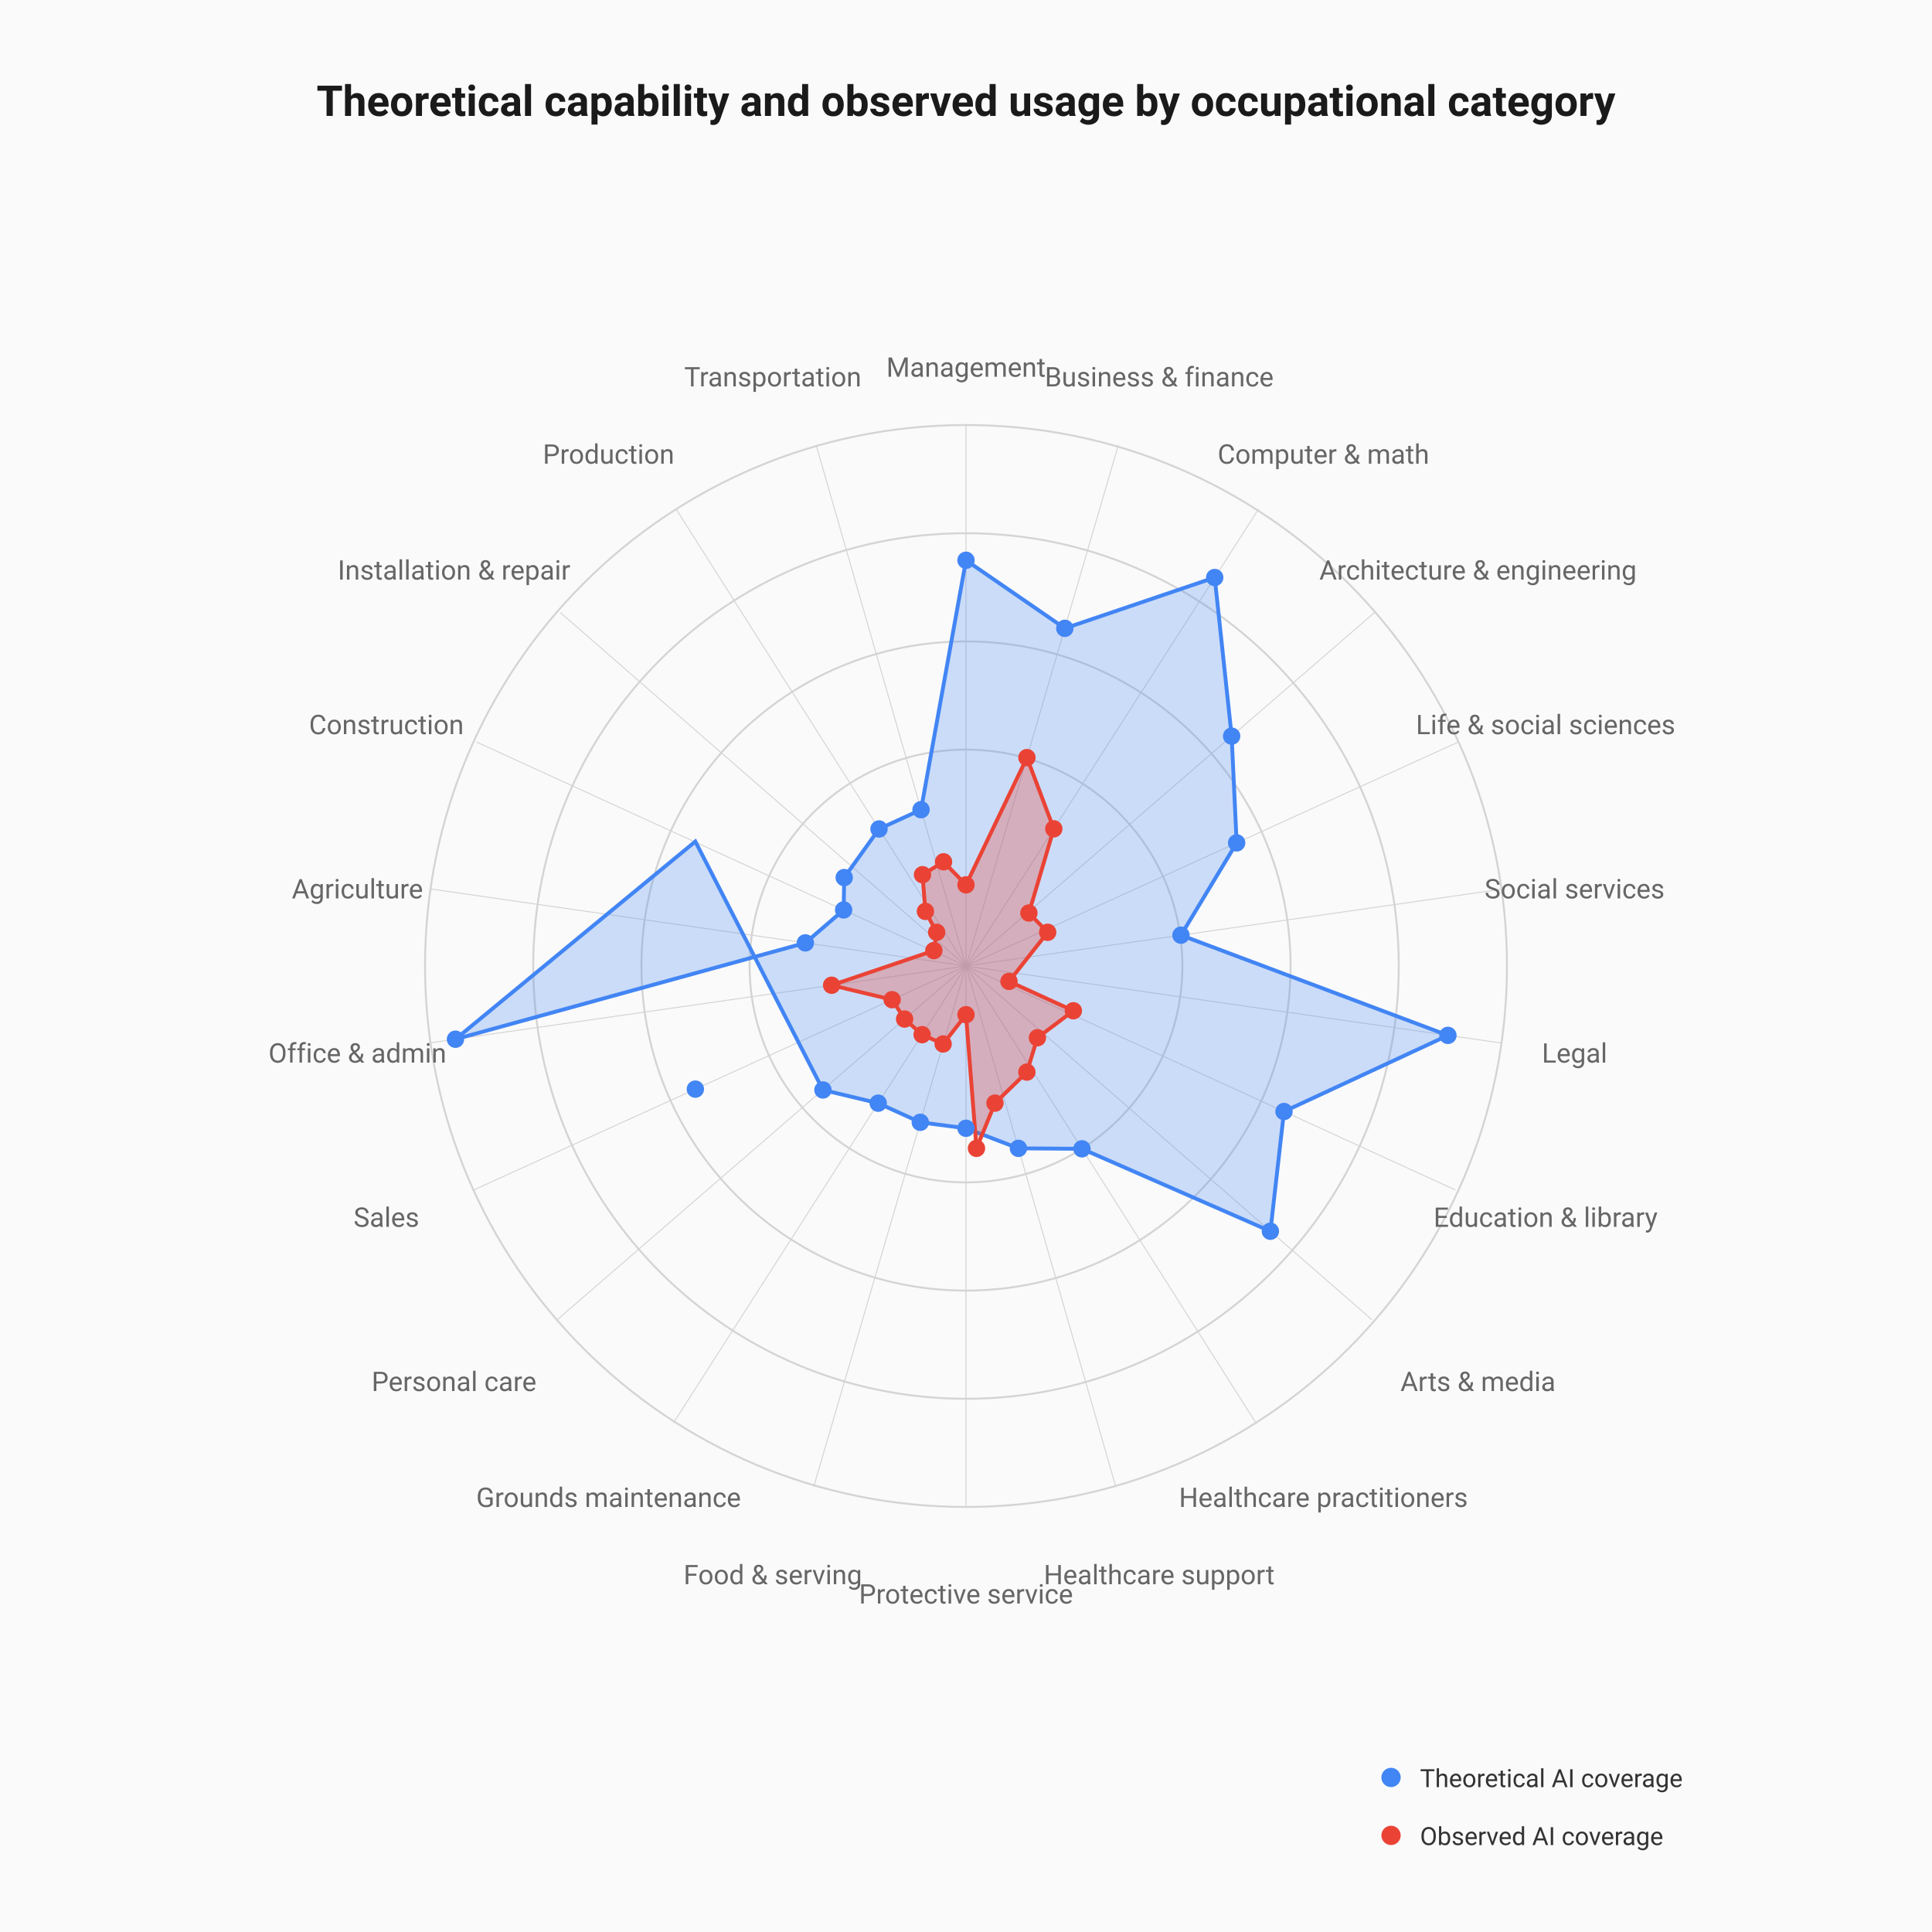
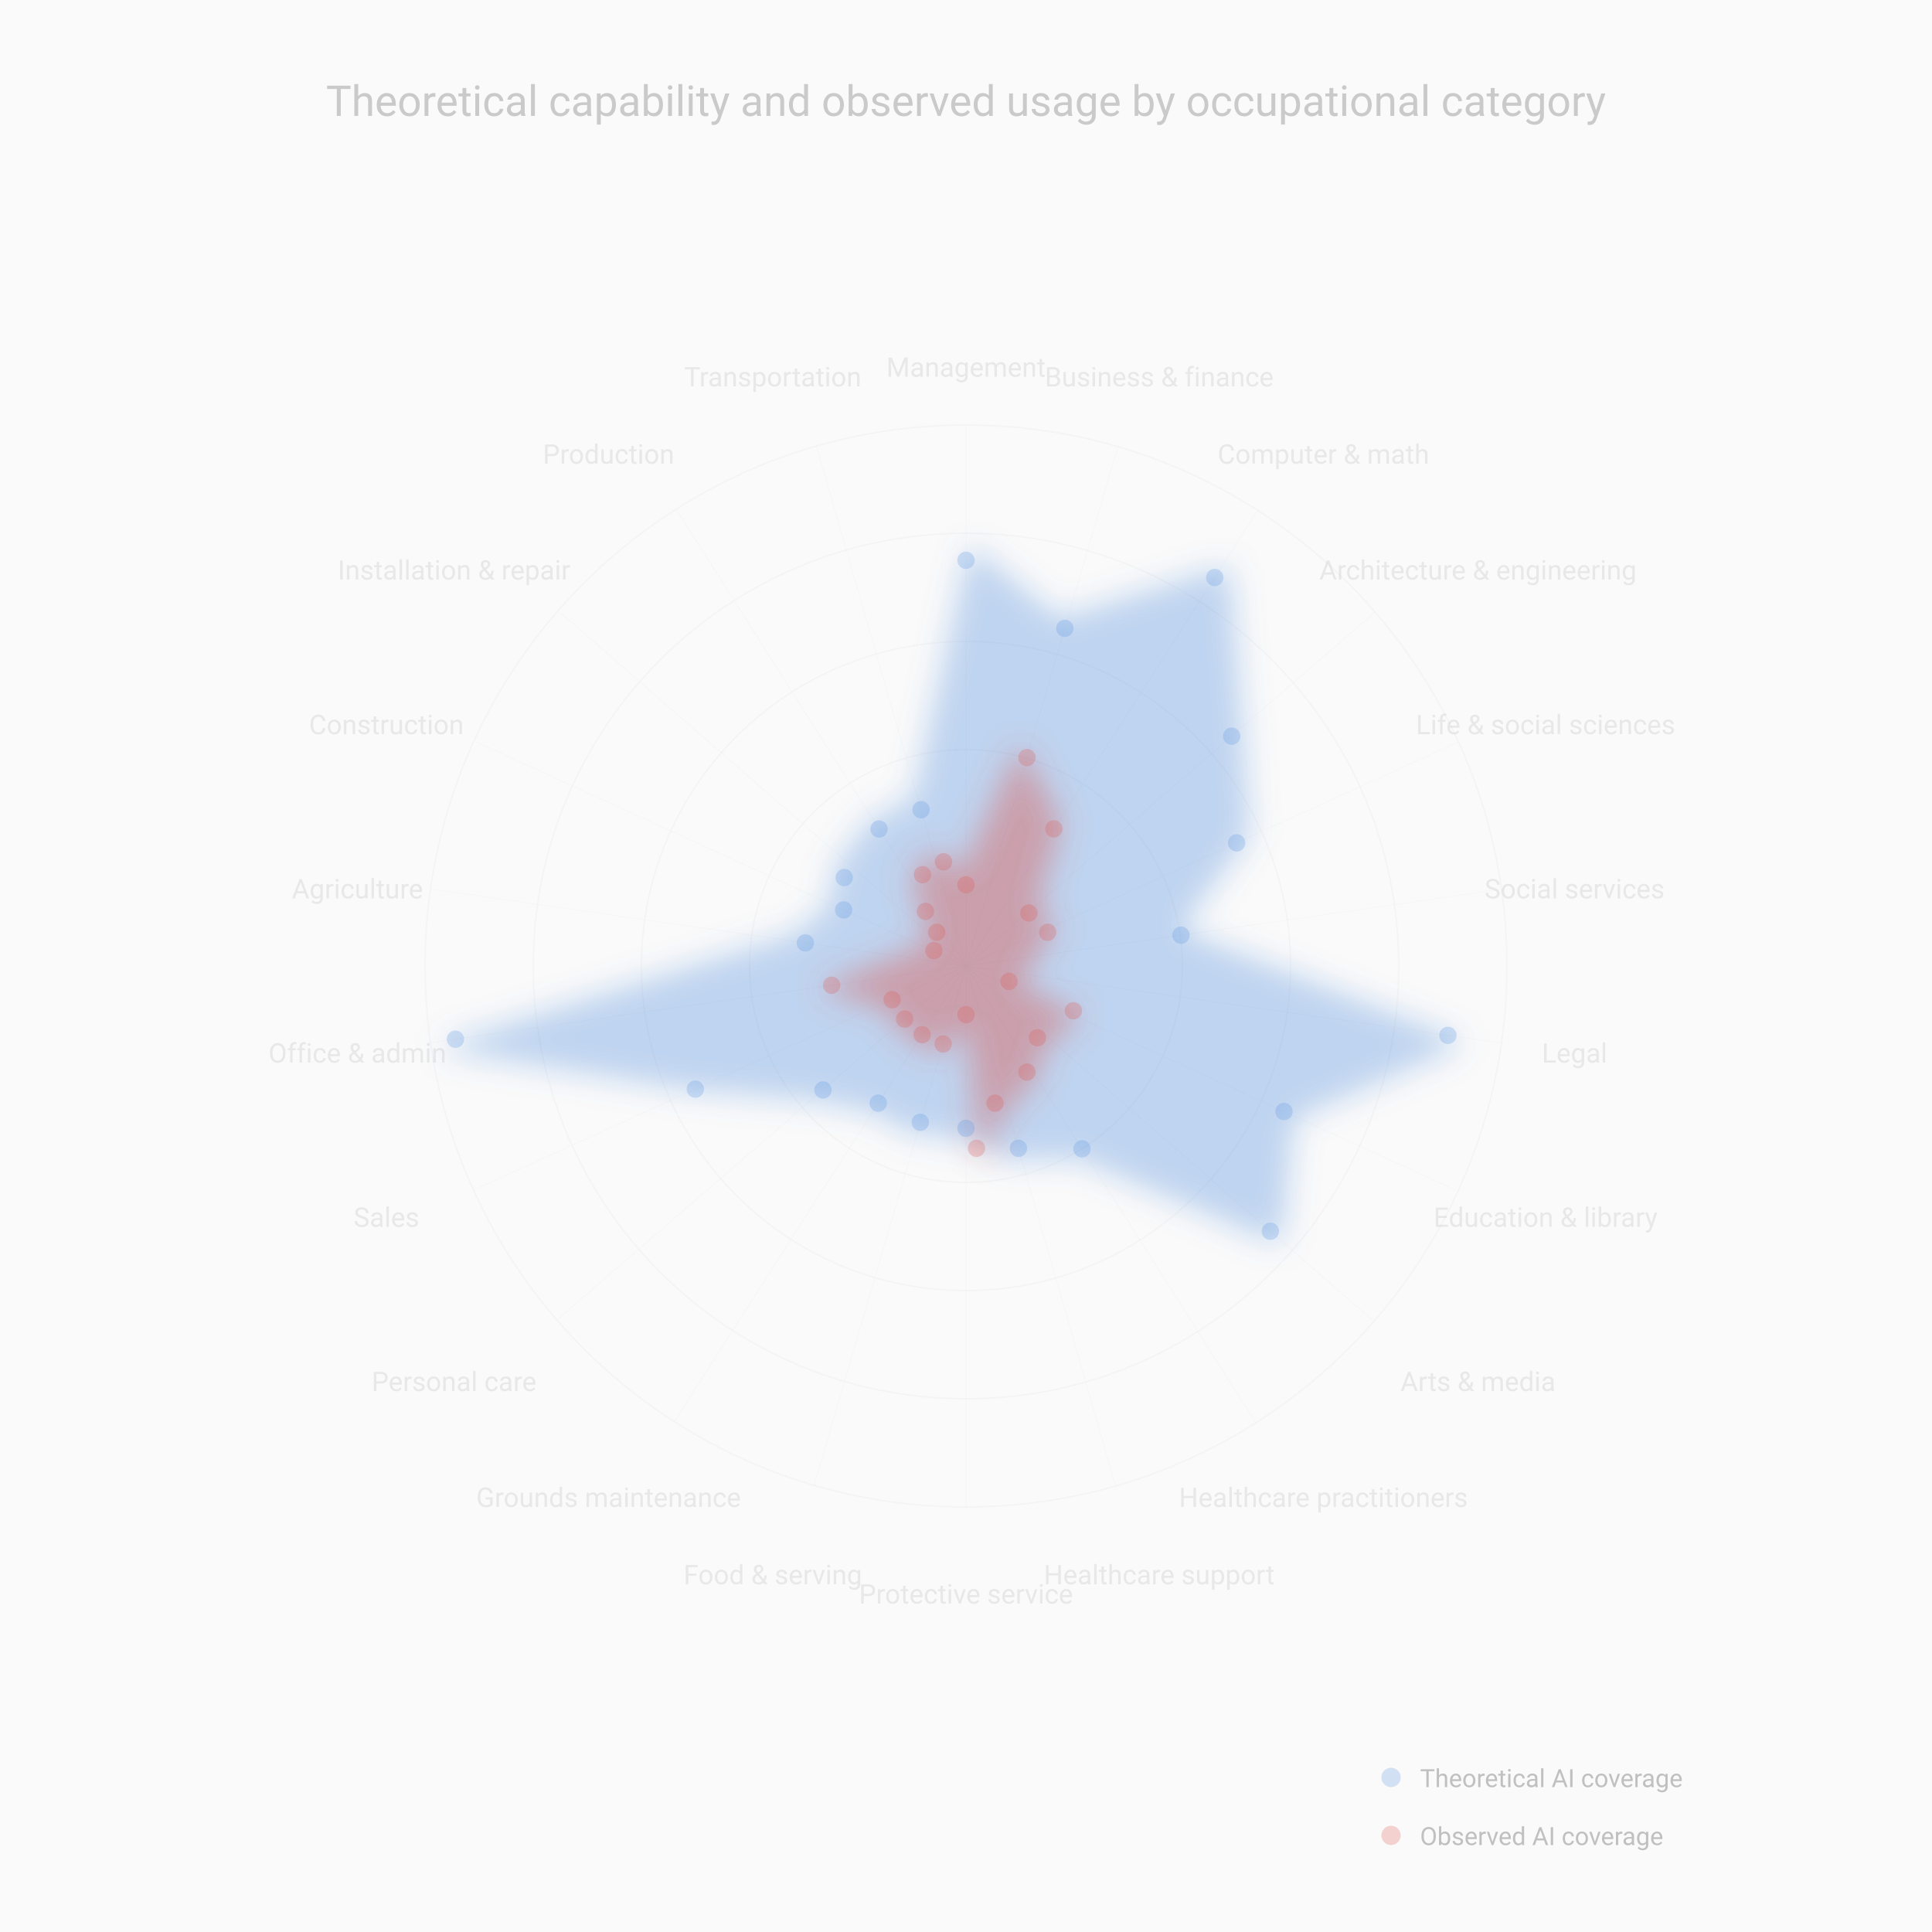
<svg xmlns="http://www.w3.org/2000/svg" viewBox="0 0 1000 1000" width="1000" height="1000">
  <defs>
+     <filter id="blur-soft">
+       <feGaussianBlur in="SourceGraphic" stdDeviation="8" />
+     </filter>
+     <filter id="blur-edge">
+       <feGaussianBlur in="SourceGraphic" stdDeviation="3" />
+     </filter>
    <style>
      .title { 
        font-family: -apple-system, BlinkMacSystemFont, 'Segoe UI', Roboto, 'Helvetica Neue', Arial, sans-serif;
        font-size: 22px;
-         font-weight: 600;
-         fill: #1a1a1a;
+         font-weight: 400;
+         fill: #999999;
+         opacity: 0.5;
      }
      .axis-label { 
        font-family: -apple-system, BlinkMacSystemFont, 'Segoe UI', Roboto, 'Helvetica Neue', Arial, sans-serif;
        font-size: 14px;
-         fill: #666666;
+         fill: #cccccc;
        text-anchor: middle;
+         opacity: 0.4;
      }
      .legend-text { 
        font-family: -apple-system, BlinkMacSystemFont, 'Segoe UI', Roboto, 'Helvetica Neue', Arial, sans-serif;
        font-size: 13px;
-         fill: #333333;
+         fill: #999999;
+         opacity: 0.6;
      }
      .grid-circle {
        fill: none;
-         stroke: #d4d4d4;
-         stroke-width: 1;
+         stroke: #e8e8e8;
+         stroke-width: 0.8;
+         opacity: 0.3;
      }
      .axis-line {
-         stroke: #d4d4d4;
-         stroke-width: 0.5;
+         stroke: #e8e8e8;
+         stroke-width: 0.4;
+         opacity: 0.25;
      }
      .theoretical-fill {
-         fill: rgba(66, 133, 244, 0.25);
-         stroke: rgb(66, 133, 244);
-         stroke-width: 2;
+         fill: rgba(80, 140, 220, 0.35);
+         stroke: rgba(80, 140, 220, 0.5);
+         stroke-width: 1.5;
+         filter: url(#blur-soft);
      }
      .observed-fill {
-         fill: rgba(234, 67, 53, 0.3);
-         stroke: rgb(234, 67, 53);
-         stroke-width: 2;
+         fill: rgba(220, 80, 70, 0.4);
+         stroke: rgba(220, 80, 70, 0.5);
+         stroke-width: 1.5;
+         filter: url(#blur-soft);
      }
      .theoretical-dot {
-         fill: rgb(66, 133, 244);
+         fill: rgba(80, 140, 220, 0.6);
+         opacity: 0.4;
      }
      .observed-dot {
-         fill: rgb(234, 67, 53);
+         fill: rgba(220, 80, 70, 0.6);
+         opacity: 0.4;
      }
    </style>
  </defs>
  <rect width="1000" height="1000" fill="#fafafa" />
  <text x="500" y="60" class="title" text-anchor="middle">
    Theoretical capability and observed usage by occupational category
  </text>
  <g transform="translate(500, 500)">
    <circle cx="0" cy="0" r="112" class="grid-circle" />
    <circle cx="0" cy="0" r="168" class="grid-circle" />
    <circle cx="0" cy="0" r="224" class="grid-circle" />
    <circle cx="0" cy="0" r="280" class="grid-circle" />
    <line x1="0" y1="0" x2="0" y2="-280" class="axis-line" />
    <line x1="0" y1="0" x2="78.86" y2="-269.67" class="axis-line" />
    <line x1="0" y1="0" x2="151.45" y2="-236.56" class="axis-line" />
    <line x1="0" y1="0" x2="211.54" y2="-183.04" class="axis-line" />
    <line x1="0" y1="0" x2="254.71" y2="-115.88" class="axis-line" />
    <line x1="0" y1="0" x2="278.17" y2="-39.88" class="axis-line" />
    <line x1="0" y1="0" x2="277.16" y2="39.88" class="axis-line" />
    <line x1="0" y1="0" x2="253.22" y2="115.88" class="axis-line" />
    <line x1="0" y1="0" x2="210.07" y2="183.04" class="axis-line" />
    <line x1="0" y1="0" x2="150.08" y2="236.56" class="axis-line" />
    <line x1="0" y1="0" x2="77.57" y2="269.67" class="axis-line" />
    <line x1="0" y1="0" x2="0" y2="280" class="axis-line" />
    <line x1="0" y1="0" x2="-78.86" y2="269.67" class="axis-line" />
    <line x1="0" y1="0" x2="-151.45" y2="236.56" class="axis-line" />
    <line x1="0" y1="0" x2="-211.54" y2="183.04" class="axis-line" />
    <line x1="0" y1="0" x2="-254.71" y2="115.88" class="axis-line" />
    <line x1="0" y1="0" x2="-278.17" y2="39.88" class="axis-line" />
    <line x1="0" y1="0" x2="-277.16" y2="-39.88" class="axis-line" />
    <line x1="0" y1="0" x2="-253.22" y2="-115.88" class="axis-line" />
    <line x1="0" y1="0" x2="-210.07" y2="-183.04" class="axis-line" />
    <line x1="0" y1="0" x2="-150.08" y2="-236.56" class="axis-line" />
    <line x1="0" y1="0" x2="-77.57" y2="-269.67" class="axis-line" />
-     <polygon points="0,-210 51.15,-174.77 128.73,-201.08 137.50,-118.98 140.09,-63.73 111.27,-15.95 249.44,35.91 164.59,75.32 157.55,137.28 60.03,94.62 27.14,94.38 0,84 -23.66,80.90 -45.44,71.00 -74.04,64.16 -140.09,-64.44 -264.25,37.89 -83.15,-11.96 -63.33,-29.02 -63.03,-45.77 -45.02,-70.93 -23.27,-80.90" class="theoretical-fill" />
-     <polygon points="0,-42 31.54,-107.87 45.44,-71.00 32.56,-27.43 42.28,-17.44 22.26,7.97 55.57,23.17 36.97,37.14 31.51,54.91 15.01,70.97 5.43,94.38 0,25.20 -11.83,40.35 -22.72,35.54 -31.77,27.46 -38.24,17.44 -69.55,9.96 -16.63,-7.97 -15.18,-17.44 -21.01,-28.26 -22.51,-47.25 -11.63,-53.93" class="observed-fill" />
+     <polygon points="3,-215 48,-178 135,-205 142,-115 145,-68 108,-18 255,40 168,78 162,142 58,98 24,99 -2,88 -28,85 -48,74 -78,68 -145,62 -270,42 -88,-15 -68,-32 -67,-50 -48,-75 -26,-85" class="theoretical-fill" />
+     <polygon points="-2,-45 28,-112 48,-74 35,-30 45,-20 25,10 58,26 40,40 35,58 18,75 8,98 2,28 -15,44 -26,38 -35,30 -42,20 -74,12 -20,-10 -18,-20 -24,-32 -26,-50 -15,-58" class="observed-fill" />
    <circle cx="0" cy="-210" r="4.5" class="theoretical-dot" />
    <circle cx="51.15" cy="-174.77" r="4.5" class="theoretical-dot" />
    <circle cx="128.73" cy="-201.08" r="4.5" class="theoretical-dot" />
    <circle cx="137.50" cy="-118.98" r="4.5" class="theoretical-dot" />
    <circle cx="140.09" cy="-63.73" r="4.5" class="theoretical-dot" />
    <circle cx="111.27" cy="-15.95" r="4.5" class="theoretical-dot" />
    <circle cx="249.44" cy="35.91" r="4.5" class="theoretical-dot" />
    <circle cx="164.59" cy="75.32" r="4.5" class="theoretical-dot" />
    <circle cx="157.55" cy="137.28" r="4.5" class="theoretical-dot" />
    <circle cx="60.03" cy="94.62" r="4.5" class="theoretical-dot" />
    <circle cx="27.14" cy="94.38" r="4.5" class="theoretical-dot" />
    <circle cx="0" cy="84" r="4.5" class="theoretical-dot" />
    <circle cx="-23.66" cy="80.90" r="4.5" class="theoretical-dot" />
    <circle cx="-45.44" cy="71.00" r="4.5" class="theoretical-dot" />
    <circle cx="-74.04" cy="64.16" r="4.5" class="theoretical-dot" />
    <circle cx="-140.09" cy="63.73" r="4.5" class="theoretical-dot" />
    <circle cx="-264.25" cy="37.89" r="4.5" class="theoretical-dot" />
    <circle cx="-83.15" cy="-11.96" r="4.5" class="theoretical-dot" />
    <circle cx="-63.33" cy="-29.02" r="4.5" class="theoretical-dot" />
    <circle cx="-63.03" cy="-45.77" r="4.5" class="theoretical-dot" />
    <circle cx="-45.02" cy="-70.93" r="4.5" class="theoretical-dot" />
    <circle cx="-23.27" cy="-80.90" r="4.5" class="theoretical-dot" />
    <circle cx="0" cy="-42" r="4.5" class="observed-dot" />
    <circle cx="31.54" cy="-107.87" r="4.5" class="observed-dot" />
    <circle cx="45.44" cy="-71.00" r="4.5" class="observed-dot" />
    <circle cx="32.56" cy="-27.43" r="4.5" class="observed-dot" />
    <circle cx="42.28" cy="-17.44" r="4.5" class="observed-dot" />
    <circle cx="22.26" cy="7.97" r="4.5" class="observed-dot" />
    <circle cx="55.57" cy="23.17" r="4.5" class="observed-dot" />
    <circle cx="36.97" cy="37.14" r="4.5" class="observed-dot" />
    <circle cx="31.51" cy="54.91" r="4.5" class="observed-dot" />
    <circle cx="15.01" cy="70.97" r="4.5" class="observed-dot" />
    <circle cx="5.43" cy="94.38" r="4.5" class="observed-dot" />
    <circle cx="0" cy="25.20" r="4.5" class="observed-dot" />
    <circle cx="-11.83" cy="40.35" r="4.5" class="observed-dot" />
    <circle cx="-22.72" cy="35.54" r="4.5" class="observed-dot" />
    <circle cx="-31.77" cy="27.46" r="4.5" class="observed-dot" />
    <circle cx="-38.24" cy="17.44" r="4.5" class="observed-dot" />
    <circle cx="-69.55" cy="9.96" r="4.5" class="observed-dot" />
    <circle cx="-16.63" cy="-7.97" r="4.5" class="observed-dot" />
    <circle cx="-15.18" cy="-17.44" r="4.5" class="observed-dot" />
    <circle cx="-21.01" cy="-28.26" r="4.5" class="observed-dot" />
    <circle cx="-22.51" cy="-47.25" r="4.5" class="observed-dot" />
    <circle cx="-11.63" cy="-53.93" r="4.5" class="observed-dot" />
    <text x="0" y="-305" class="axis-label">Management</text>
    <text x="100" y="-300" class="axis-label">Business &amp; finance</text>
    <text x="185" y="-260" class="axis-label">Computer &amp; math</text>
    <text x="265" y="-200" class="axis-label" text-anchor="start">Architecture &amp; engineering</text>
    <text x="300" y="-120" class="axis-label" text-anchor="start">Life &amp; social sciences</text>
    <text x="315" y="-35" class="axis-label" text-anchor="start">Social services</text>
    <text x="315" y="50" class="axis-label" text-anchor="start">Legal</text>
    <text x="300" y="135" class="axis-label" text-anchor="start">Education &amp; library</text>
    <text x="265" y="220" class="axis-label" text-anchor="start">Arts &amp; media</text>
    <text x="185" y="280" class="axis-label" text-anchor="start">Healthcare practitioners</text>
    <text x="100" y="320" class="axis-label">Healthcare support</text>
    <text x="0" y="330" class="axis-label">Protective service</text>
    <text x="-100" y="320" class="axis-label">Food &amp; serving</text>
    <text x="-185" y="280" class="axis-label" text-anchor="end">Grounds maintenance</text>
    <text x="-265" y="220" class="axis-label" text-anchor="end">Personal care</text>
    <text x="-300" y="135" class="axis-label" text-anchor="end">Sales</text>
    <text x="-315" y="50" class="axis-label" text-anchor="end">Office &amp; admin</text>
    <text x="-315" y="-35" class="axis-label" text-anchor="end">Agriculture</text>
    <text x="-300" y="-120" class="axis-label" text-anchor="end">Construction</text>
    <text x="-265" y="-200" class="axis-label" text-anchor="end">Installation &amp; repair</text>
    <text x="-185" y="-260" class="axis-label">Production</text>
    <text x="-100" y="-300" class="axis-label">Transportation</text>
  </g>
  <g transform="translate(720, 920)">
    <circle cx="0" cy="0" r="5" class="theoretical-dot" />
    <text x="15" y="5" class="legend-text">Theoretical AI coverage</text>
  </g>
  <g transform="translate(720, 950)">
    <circle cx="0" cy="0" r="5" class="observed-dot" />
    <text x="15" y="5" class="legend-text">Observed AI coverage</text>
  </g>
</svg>
